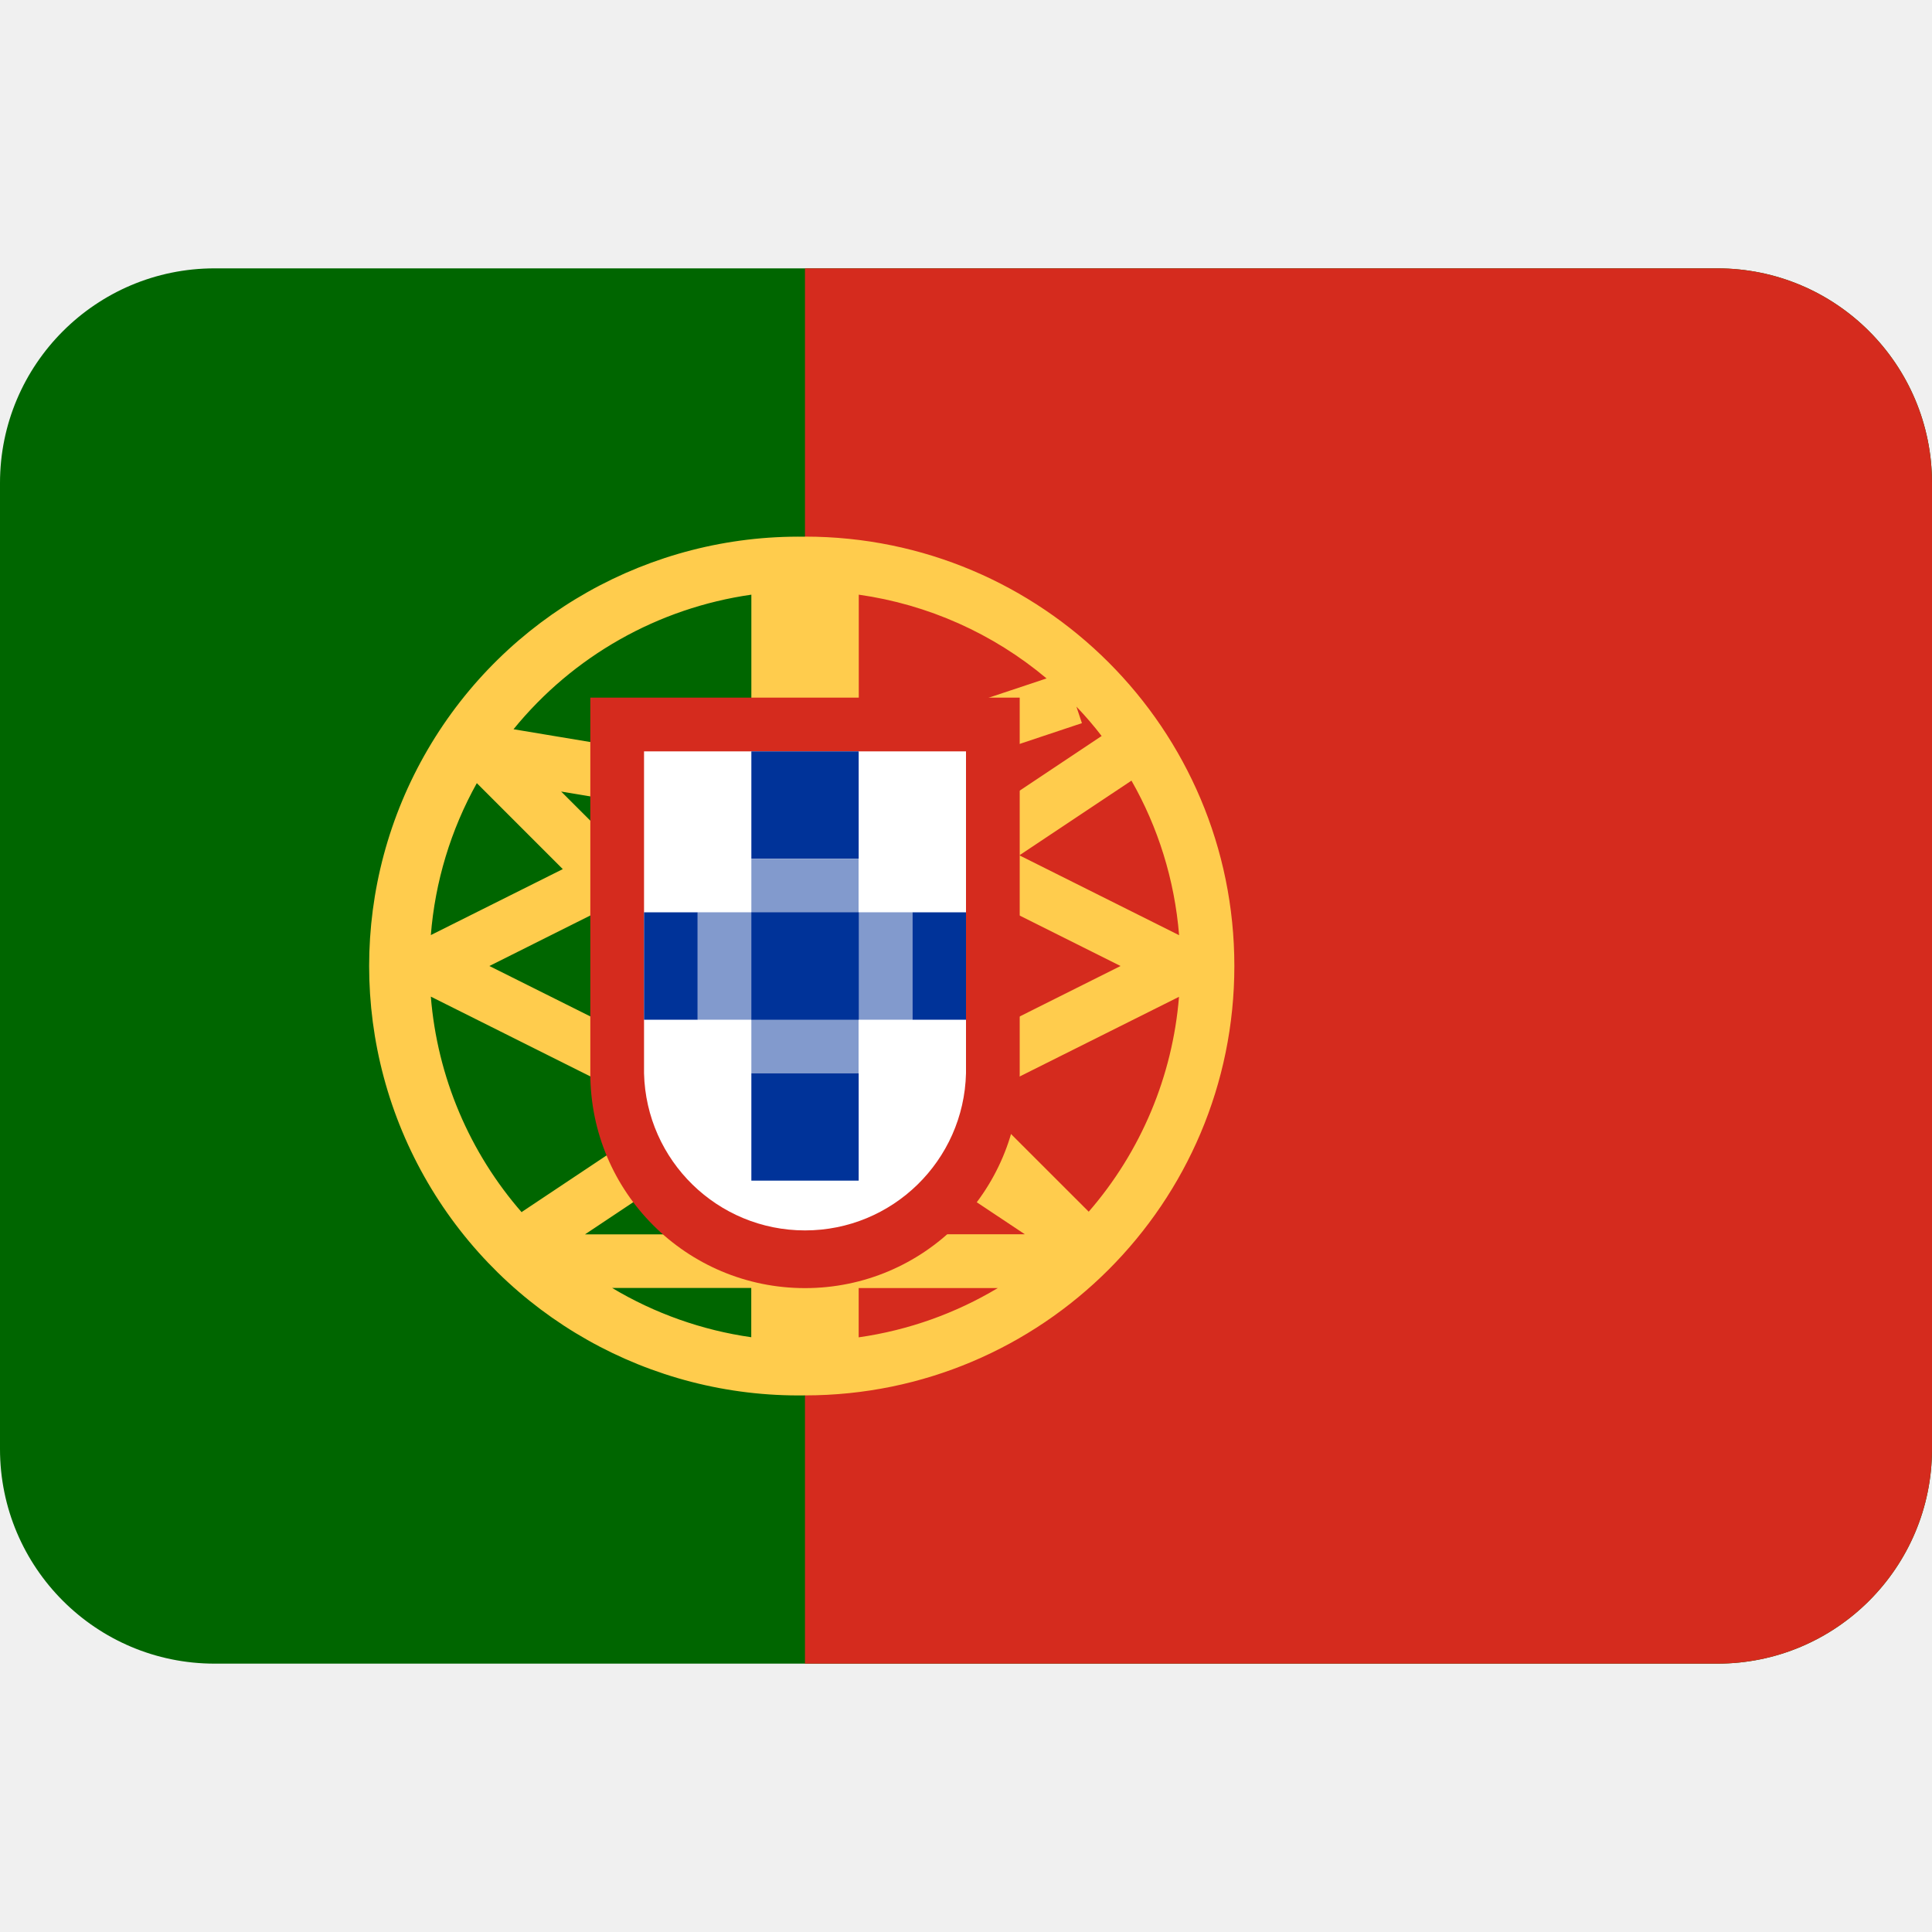
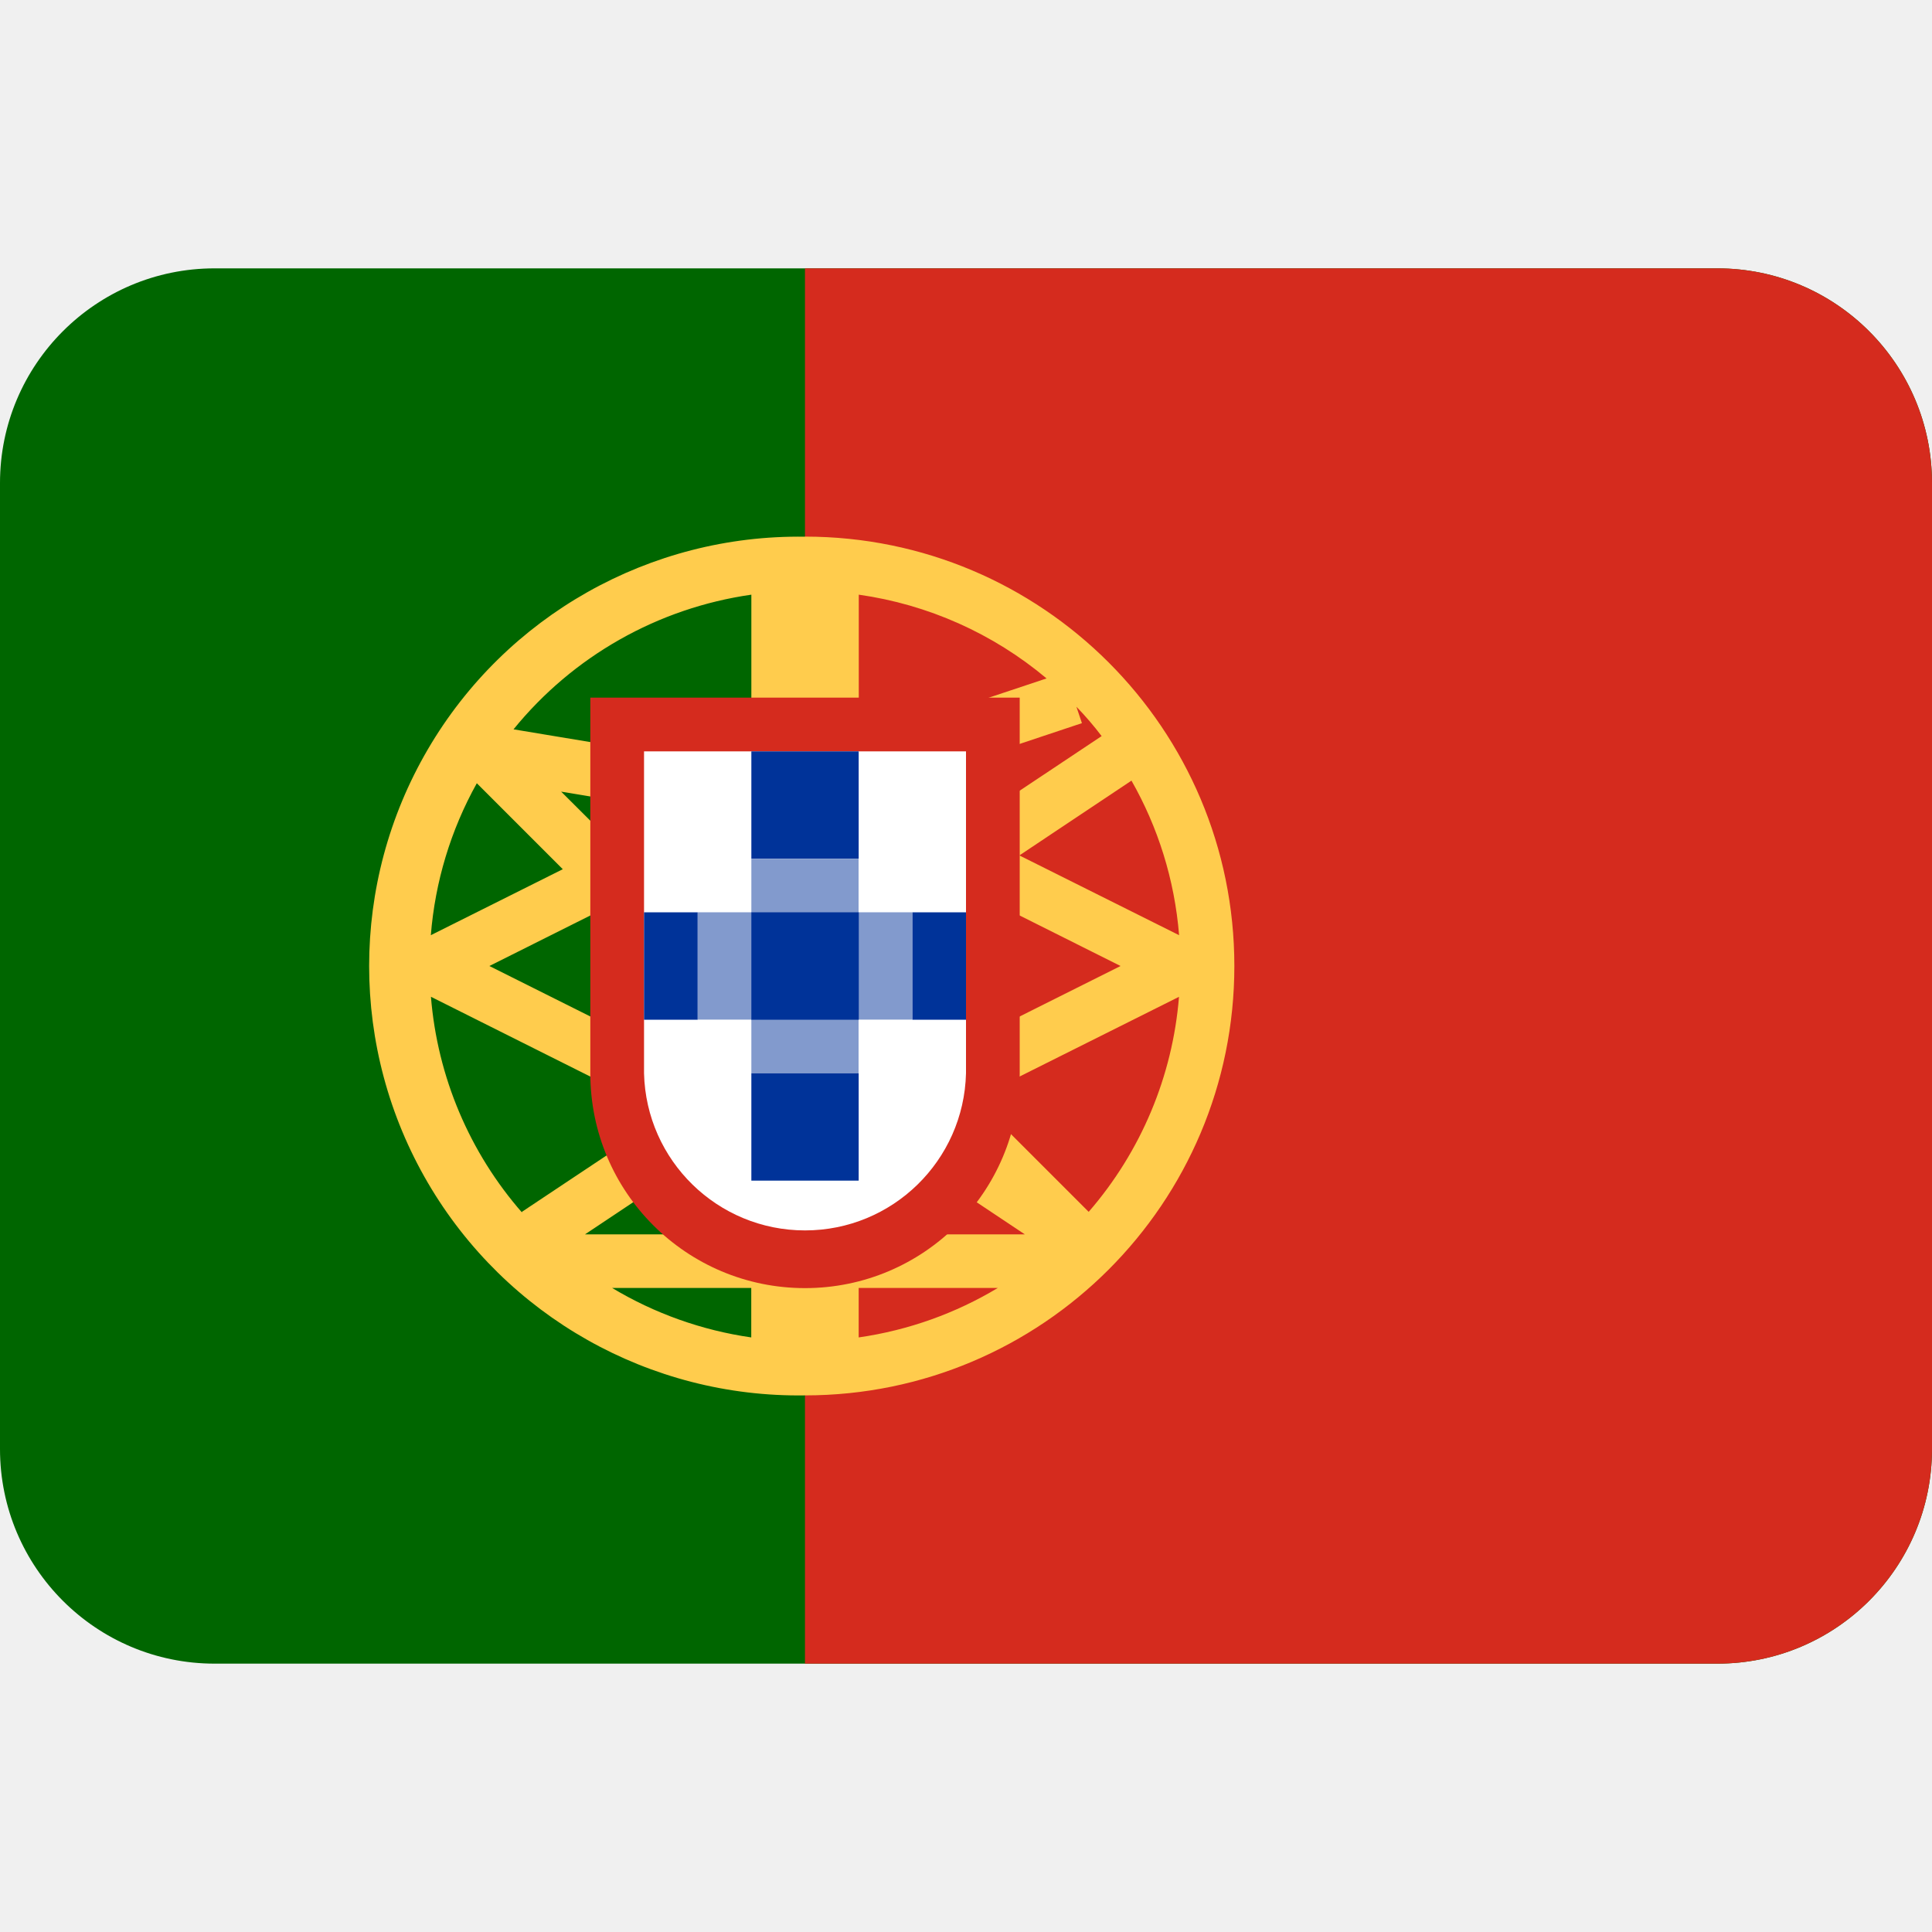
<svg xmlns="http://www.w3.org/2000/svg" width="20" height="20" fill="none" viewBox="0 0 20 20">
  <path fill="#060" d="M20 15a2.222 2.222 0 0 1-2.222 2.222H2.222A2.222 2.222 0 0 1 0 15V5c0-1.227.995-2.222 2.222-2.222h15.556C19.005 2.778 20 3.773 20 5v10Z" />
  <path fill="#D52B1E" d="M17.778 2.778H8.333v14.444h9.445A2.222 2.222 0 0 0 20 15V5a2.222 2.222 0 0 0-2.222-2.222Z" />
-   <path fill="#FFCC4D" d="M8.333 5.556a4.445 4.445 0 1 0 0 8.889 4.445 4.445 0 0 0 0-8.89Zm2.22 3.298 1.16-.773c.273.479.446 1.021.493 1.6l-1.654-.827Zm-1.664 4.48h1.44c-.433.259-.92.436-1.44.51v-.51ZM4.46 9.68a3.859 3.859 0 0 1 .476-1.573l.89.89-1.366.683Zm0 .637 2.081 1.041.249-.497L5.066 10l1.175-.588.785.785.392-.393-.653-.653.026-.013-.249-.497-.19.095-.543-.542.812.136.091-.548-1.396-.233a3.88 3.88 0 0 1 2.462-1.393v6.622H6.056l1.32-.88-.308-.463L5.4 12.547l.008.011a3.87 3.87 0 0 1-.948-2.24Zm3.317 3.526a3.867 3.867 0 0 1-1.44-.51h1.44v.51Zm3.493-1.3-1.63-1.629-.393.393.262.261-.22.33 1.32.879H8.89V6.156a3.865 3.865 0 0 1 1.944.867l-1.476.492.175.527 1.667-.556-.057-.171c.093.097.18.198.261.304L9.846 8.658l.154.23-.124.25L11.6 10l-1.725.863.248.497 2.082-1.041a3.869 3.869 0 0 1-.935 2.225Z" />
+   <path fill="#FFCC4D" d="M8.333 5.556a4.445 4.445 0 1 0 0 8.889 4.445 4.445 0 0 0 0-8.89Zm2.22 3.299 1.16-.774c.273.48.446 1.021.493 1.6l-1.654-.826Zm-1.664 4.478h1.44c-.433.26-.92.437-1.44.512v-.512ZM4.46 9.681a3.859 3.859 0 0 1 .476-1.573l.89.89-1.366.683Zm0 .637 2.081 1.042.249-.498L5.066 10l1.175-.588.785.785.392-.393-.653-.653.026-.013-.249-.497-.19.095-.543-.541.812.135.091-.548-1.396-.232a3.88 3.88 0 0 1 2.462-1.394v6.622H6.056l1.32-.88-.308-.462-1.667 1.11.008.012a3.87 3.87 0 0 1-.948-2.24Zm3.317 3.527a3.867 3.867 0 0 1-1.44-.512h1.44v.512Zm3.493-1.3-1.63-1.63-.393.393.262.262-.22.328 1.32.88H8.89V6.156a3.865 3.865 0 0 1 1.944.867l-1.476.492.175.527 1.667-.556-.057-.17c.093.096.18.197.261.304L9.846 8.658l.154.231-.124.248L11.6 10l-1.725.863.248.497 2.082-1.041a3.87 3.87 0 0 1-.935 2.226Z" />
  <path fill="#D52B1E" d="M6.111 7.222v3.89a2.222 2.222 0 0 0 4.445 0v-3.89H6.11Z" />
  <path fill="#fff" d="M6.667 7.778v3.333a1.667 1.667 0 0 0 3.333 0V7.778H6.667Z" />
-   <path fill="#829ACD" d="M7.222 9.444h2.222v1.112H7.222V9.444Z" />
+   <path fill="#829ACD" d="M7.222 9.444h2.222v1.111H7.222v-1.11Z" />
  <path fill="#829ACD" d="M7.778 8.889h1.11v2.222h-1.11V8.89Z" />
  <path fill="#039" d="M6.667 9.444h.555v1.112h-.555V9.445Zm1.11 0H8.89v1.112H7.778V9.445Zm1.668 0H10v1.112h-.555V9.445Zm-1.667 1.667h1.111v1.111H7.778v-1.11Zm0-3.333h1.111v1.11H7.778v-1.11Z" />
</svg>
